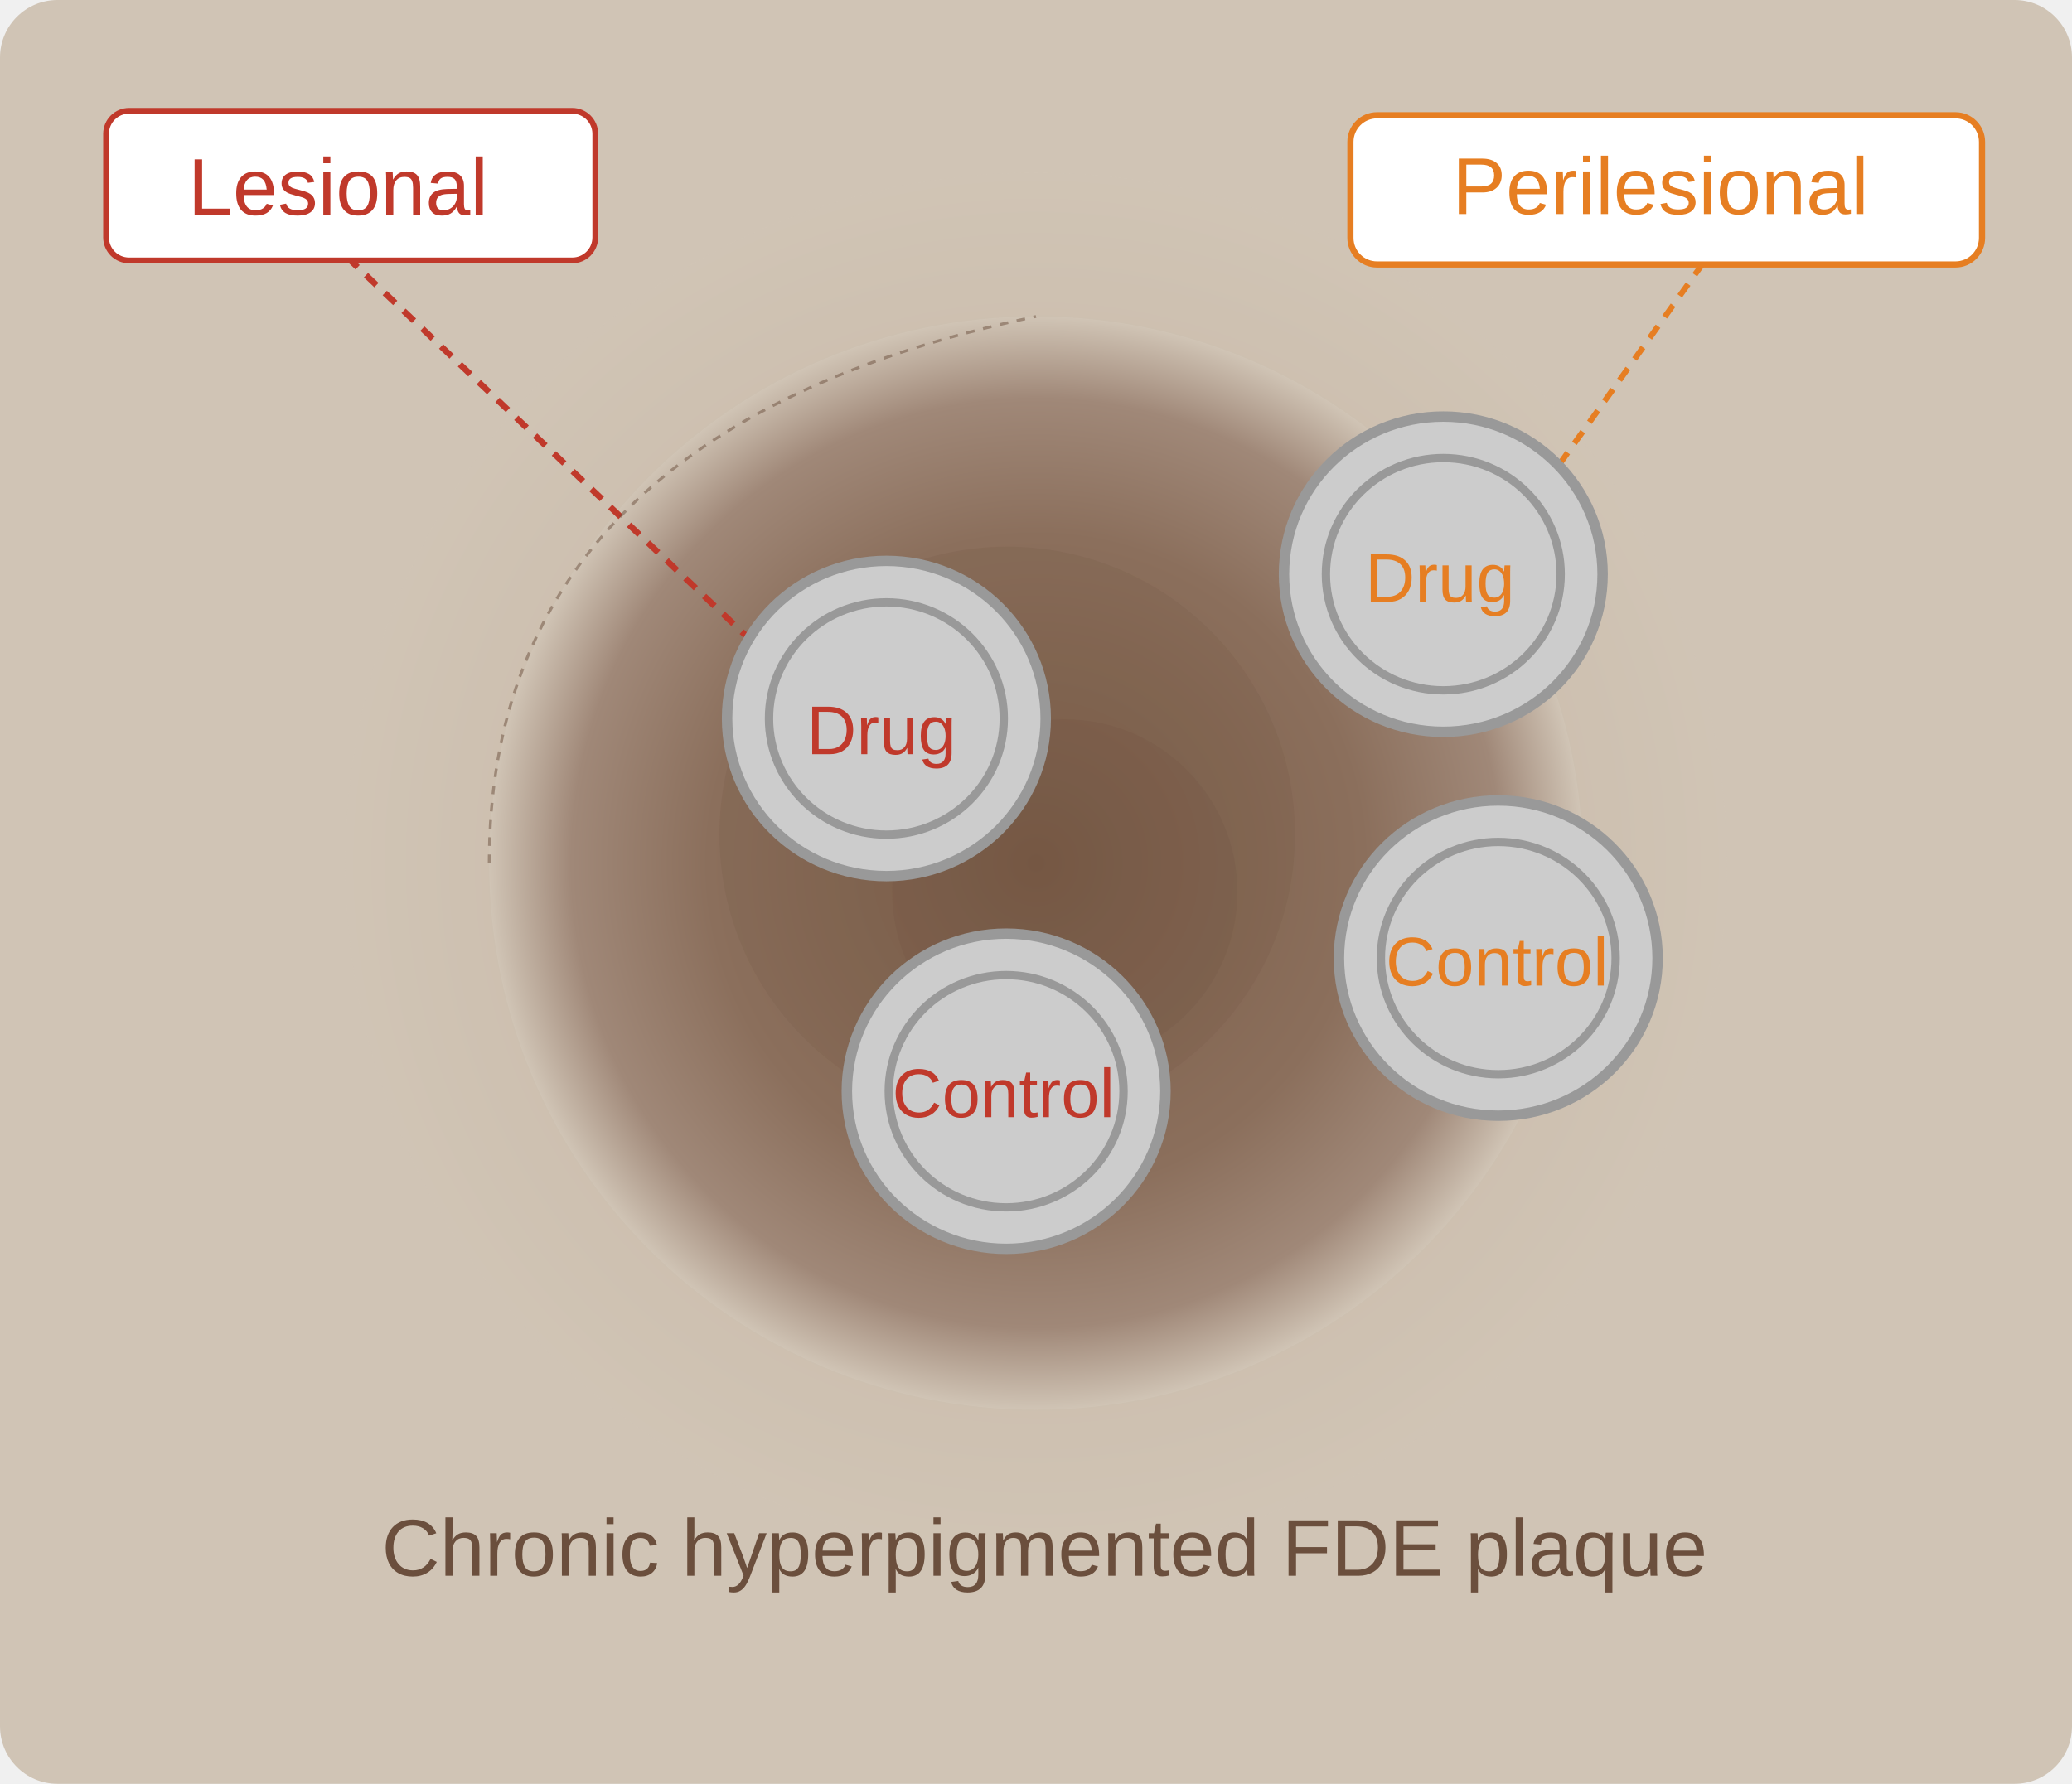
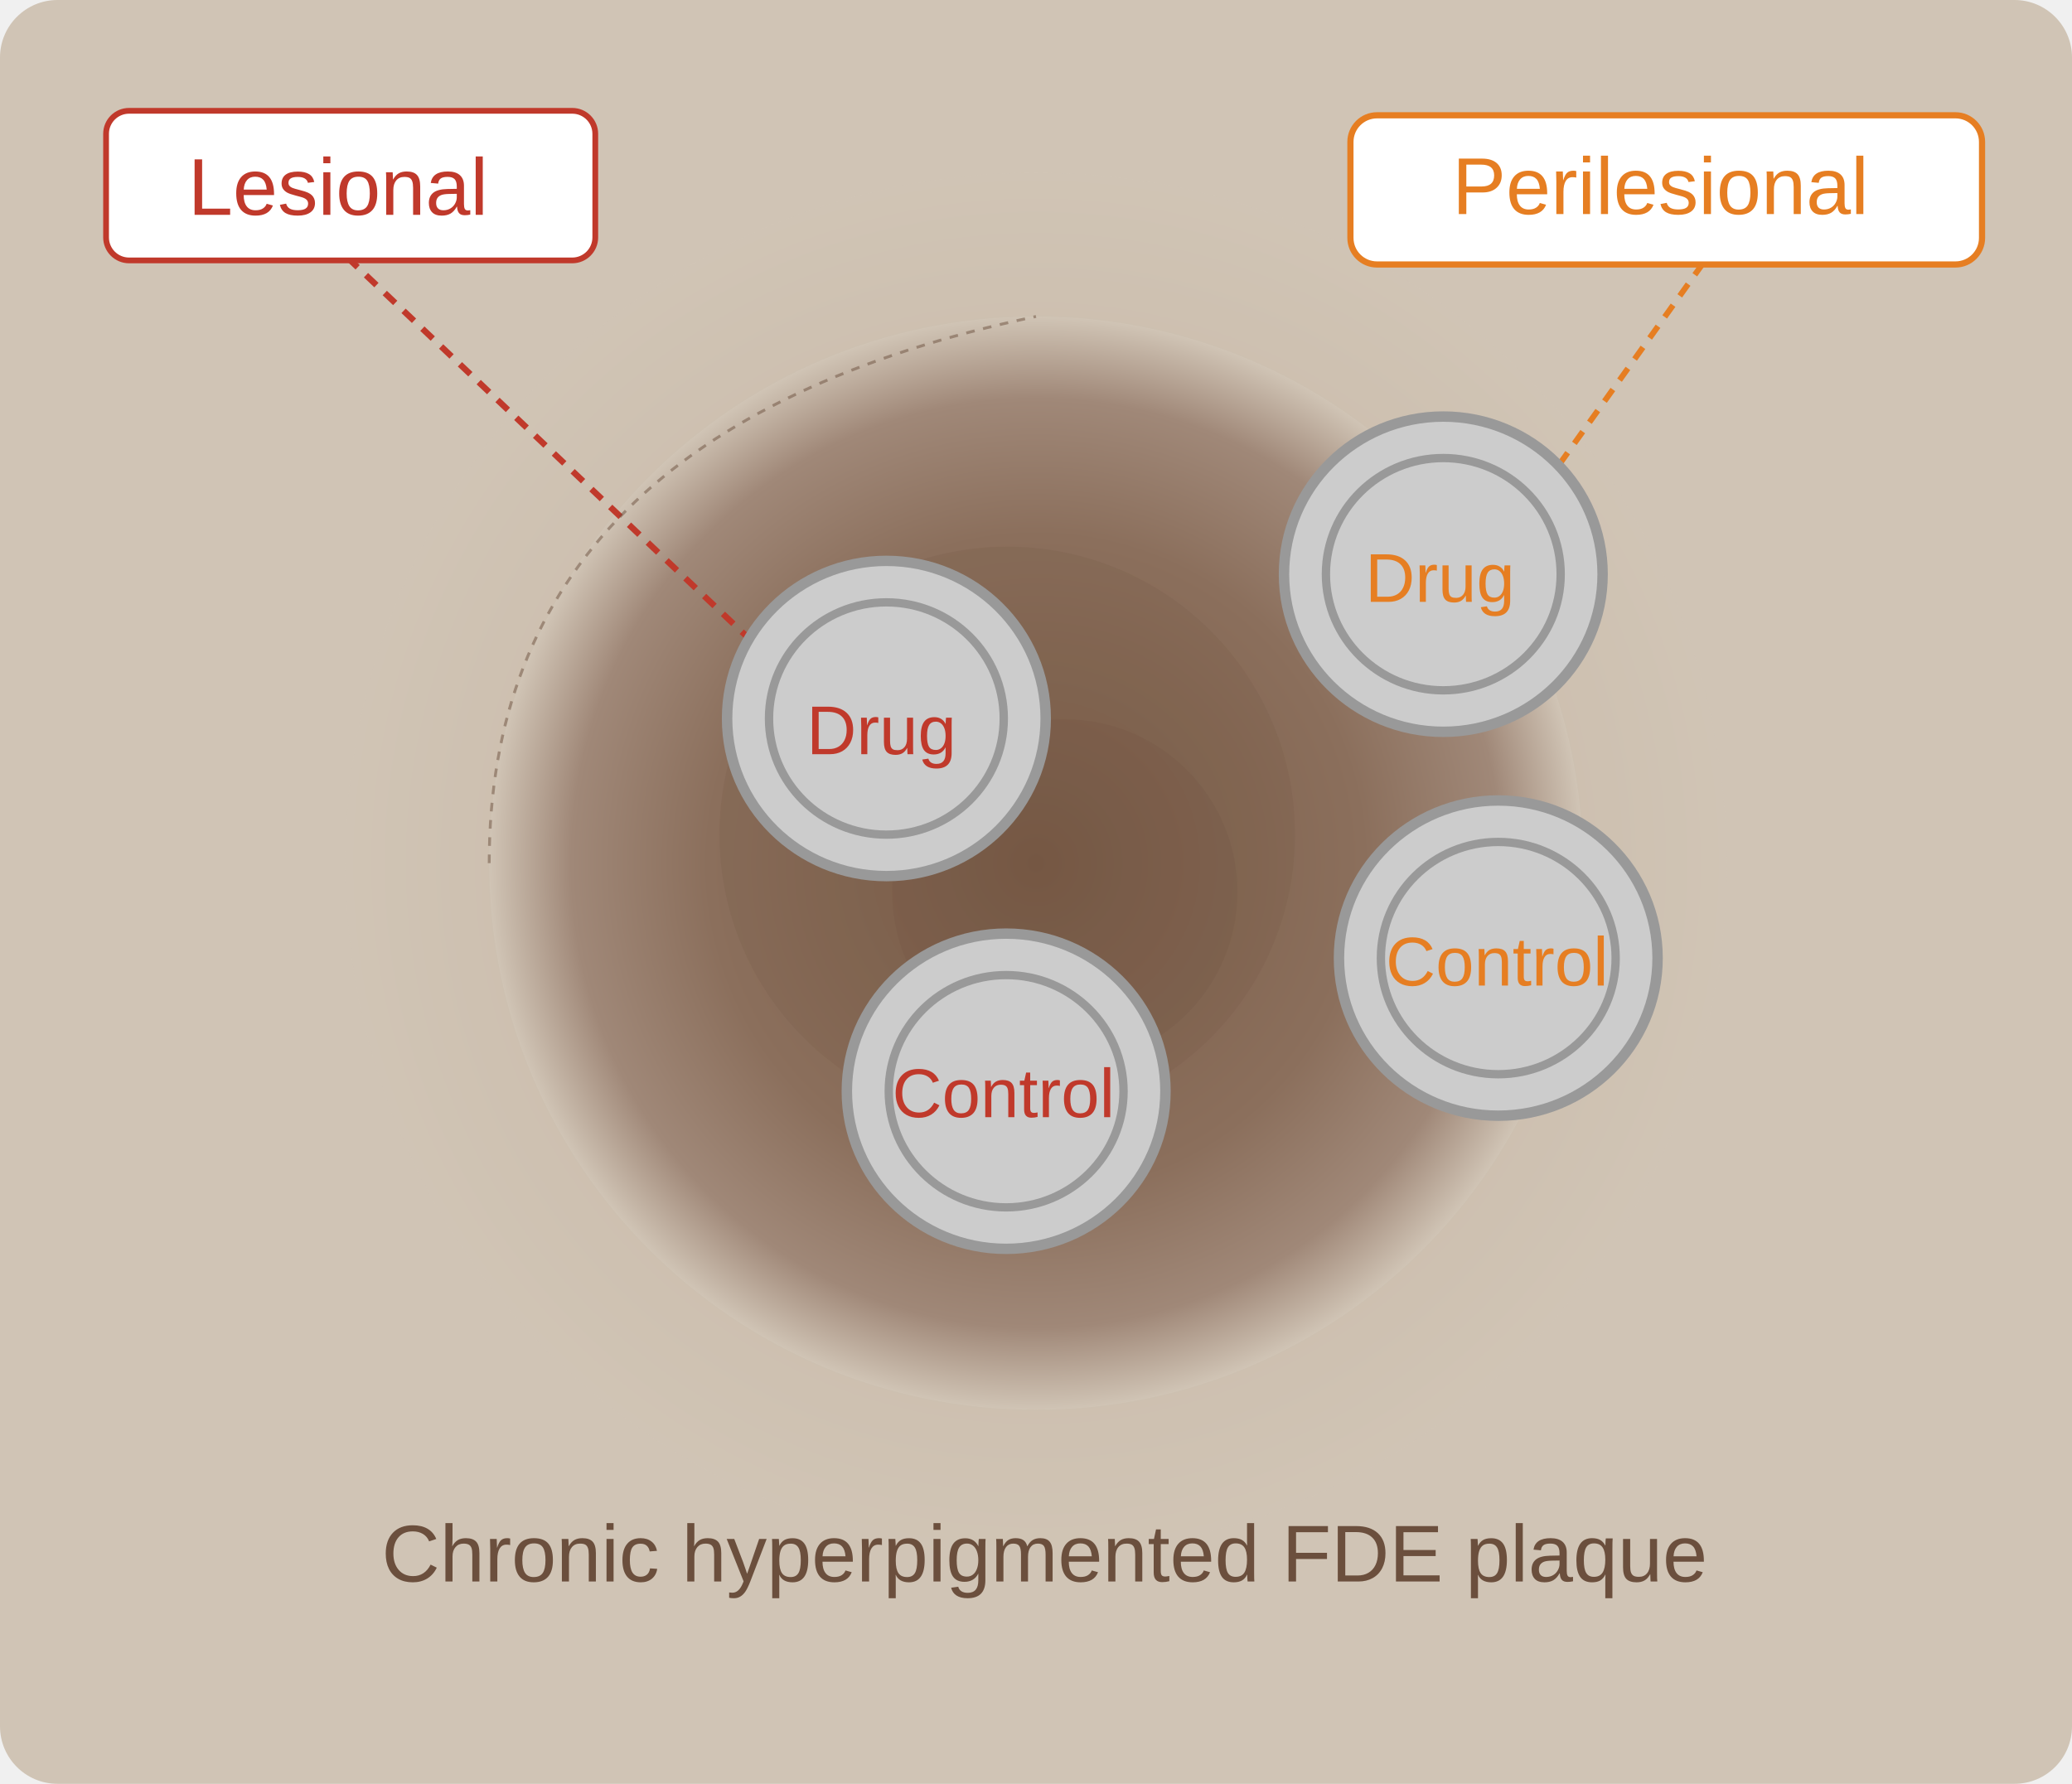
<svg xmlns="http://www.w3.org/2000/svg" version="1.1" viewBox="0 0 720 620" width="720" height="620" id="svg56">
  <defs id="defs12">
    <rect x="1269.288" y="566.07" width="127.736" height="40.338" id="rect1" />
    <style id="style1">
      .label-lg { font-family: Arial-BoldMT, Arial; font-weight: 700; font-size: 24px; fill: #212529; }
      .label-md { font-family: Arial-BoldMT, Arial; font-weight: 700; font-size: 22px; fill: #212529; }
      .label-sm { font-family: ArialMT, Arial; font-size: 20px; fill: #555; }
      .leader { fill: none; stroke: #bbb; stroke-width: 1.5; stroke-dasharray: 5 4; }
    </style>
    <symbol id="finn-dv" viewBox="0 0 66 130">
      <circle cx="33" cy="33" r="30" fill="#e0ddd5" stroke="#999999" stroke-width="2.5" id="circle1" />
      <circle cx="33" cy="33" r="22" fill="#d0c4b5" stroke="#a89888" stroke-width="2" id="circle2" />
      <circle cx="33" cy="33" r="8" fill="#c0392b" opacity="0.25" id="circle3" />
      <text x="33" y="38" text-anchor="middle" style="font-weight:700;font-size:13px;font-family:Arial-BoldMT, Arial;fill:#c0392b" id="text3">Drug</text>
      <circle cx="33" cy="97" r="30" fill="#e0ddd5" stroke="#999999" stroke-width="2.5" id="circle4" />
      <circle cx="33" cy="97" r="22" fill="#d0c4b5" stroke="#a89888" stroke-width="2" id="circle5" />
      <circle cx="33" cy="97" r="8" fill="#f5f0e8" opacity="0.5" id="circle6" />
      <text x="33" y="102" text-anchor="middle" style="font-weight:700;font-size:11px;font-family:Arial-BoldMT, Arial;fill:#8b7a6a" id="text6">Vehicle</text>
    </symbol>
    <radialGradient id="fde-lesion" cx="500" cy="380" r="190" fx="500" fy="380" gradientUnits="userSpaceOnUse" gradientTransform="translate(-140,-80)">
      <stop offset="0%" stop-color="#7a5c47" id="stop6" />
      <stop offset="60%" stop-color="#8b6f5c" id="stop7" />
      <stop offset="85%" stop-color="#a08878" id="stop8" />
      <stop offset="100%" stop-color="#d0c4b5" id="stop9" />
    </radialGradient>
    <radialGradient id="fde-peri" cx="500" cy="380" r="240" fx="500" fy="380" gradientUnits="userSpaceOnUse" gradientTransform="translate(-140,-80)">
      <stop offset="0%" stop-color="#b8a494" id="stop10" />
      <stop offset="70%" stop-color="#c8b8a8" id="stop11" />
      <stop offset="100%" stop-color="#d0c4b5" id="stop12" />
    </radialGradient>
  </defs>
  <g id="layer1" style="display:inline">
    <rect x="0" y="0" width="720" height="620" rx="20" fill="#d0c4b5" stroke="#a89888" stroke-width="2" id="rect12" style="stroke:none" />
    <circle cx="360" cy="300" r="240" fill="url(#fde-peri)" opacity="0.5" id="circle12" style="fill:url(#fde-peri)" />
    <circle cx="360" cy="300" r="190" fill="url(#fde-lesion)" id="circle13" style="fill:url(#fde-lesion)" />
    <circle cx="350" cy="290" r="100" fill="#6b4f3d" opacity="0.15" id="circle15" />
    <circle cx="370" cy="310" r="60" fill="#5a4030" opacity="0.1" id="circle16" />
    <line x1="287.477" y1="247.783" x2="107.606" y2="77.074" stroke="#c0392b" stroke-width="2.133" stroke-dasharray="5, 4" id="line20" />
    <rect x="36.855" y="38.514" width="170" height="52" rx="8" fill="#ffffff" stroke="#c0392b" stroke-width="2" id="rect20" />
    <text x="117.481" y="74.664" text-anchor="middle" style="font-style:normal;font-variant:normal;font-weight:normal;font-stretch:normal;font-size:28px;font-family:ArialMT, Arial;-inkscape-font-specification:'ArialMT, Arial, Normal';font-variant-ligatures:normal;font-variant-caps:normal;font-variant-numeric:normal;font-variant-east-asian:normal;fill:#c0392b" id="text21">Lesional</text>
-     <text x="362.971" y="547.685" text-anchor="middle" style="font-style:normal;font-variant:normal;font-weight:normal;font-stretch:normal;font-size:28px;font-family:ArialMT, Arial;-inkscape-font-specification:'ArialMT, Arial, Normal';font-variant-ligatures:normal;font-variant-caps:normal;font-variant-numeric:normal;font-variant-east-asian:normal;fill:#6b4f3d" id="text28">Chronic hyperpigmented FDE plaque</text>
+     <text x="362.971" y="549.685" text-anchor="middle" style="font-style:normal;font-variant:normal;font-weight:normal;font-stretch:normal;font-size:28px;font-family:ArialMT, Arial;-inkscape-font-specification:'ArialMT, Arial, Normal';font-variant-ligatures:normal;font-variant-caps:normal;font-variant-numeric:normal;font-variant-east-asian:normal;fill:#6b4f3d" id="text28">Chronic hyperpigmented FDE plaque</text>
    <path d="M 170,300 Q 170,150 360,110" fill="none" stroke="#6b4f3d" stroke-width="1" stroke-dasharray="3, 3" opacity="0.5" id="path28" />
    <g id="g2" transform="matrix(1.456765,0,0,1.441752,-1483.139,-625.7794)">
      <circle cx="1229.541" cy="607.25" r="38" fill="#e0ddd5" stroke="#999999" stroke-width="2.5" id="circle20-37-6" style="fill:#cccccc" />
      <circle cx="1229.541" cy="607.25" r="28" fill="#d0c4b5" stroke="#a89888" stroke-width="2" id="circle21-5" style="fill:#cccccc;stroke:#999999" />
    </g>
    <g id="g2-1" transform="matrix(1.456765,0,0,1.441752,-1441.525,-496.2282)">
      <circle cx="1229.541" cy="607.25" r="38" fill="#e0ddd5" stroke="#999999" stroke-width="2.5" id="circle20-37-6-5" style="fill:#cccccc" />
      <circle cx="1229.541" cy="607.25" r="28" fill="#d0c4b5" stroke="#a89888" stroke-width="2" id="circle21-5-3" style="fill:#cccccc;stroke:#999999" />
    </g>
    <text x="306.283" y="262.135" text-anchor="middle" style="font-style:normal;font-variant:normal;font-weight:normal;font-stretch:normal;font-size:24px;font-family:ArialMT, Arial;-inkscape-font-specification:'ArialMT, Arial, Normal';font-variant-ligatures:normal;font-variant-caps:normal;font-variant-numeric:normal;font-variant-east-asian:normal;fill:#c0392b" id="text18">Drug</text>
    <text x="348.699" y="388.295" text-anchor="middle" style="font-style:normal;font-variant:normal;font-weight:normal;font-stretch:normal;font-size:24px;font-family:ArialMT, Arial;-inkscape-font-specification:'ArialMT, Arial, Normal';font-variant-ligatures:normal;font-variant-caps:normal;font-variant-numeric:normal;font-variant-east-asian:normal;text-anchor:middle;fill:#c0392b" id="text18-4">Control</text>
  </g>
  <g id="layer2" style="display:inline">
    <line x1="500" y1="220" x2="600" y2="80" stroke="#e67e22" stroke-width="2" stroke-dasharray="5, 4" id="line25" />
    <rect x="469.26" y="40.073" width="219.479" height="51.853" rx="9.241" fill="#ffffff" stroke="#e67e22" stroke-width="2.147" id="rect25" />
    <text x="577" y="74.395" text-anchor="middle" style="font-style:normal;font-variant:normal;font-weight:normal;font-stretch:normal;font-size:28px;font-family:ArialMT, Arial;-inkscape-font-specification:'ArialMT, Arial, Normal';font-variant-ligatures:normal;font-variant-caps:normal;font-variant-numeric:normal;font-variant-east-asian:normal;fill:#e67e22" id="text26">Perilesional</text>
    <ellipse cx="501.533" cy="199.569" fill="#e0ddd5" stroke="#999999" stroke-width="3.623" id="circle20-37" style="fill:#cccccc" rx="55.357" ry="54.787" />
    <ellipse cx="501.533" cy="199.569" fill="#d0c4b5" stroke="#a89888" stroke-width="2.898" id="circle21" style="fill:#cccccc;stroke:#999999" rx="40.789" ry="40.369" />
    <ellipse cx="520.635" cy="333.003" fill="#e0ddd5" stroke="#999999" stroke-width="3.623" id="circle20-37-6-5-6" style="fill:#cccccc" rx="55.357" ry="54.787" />
    <ellipse cx="520.635" cy="333.003" fill="#d0c4b5" stroke="#a89888" stroke-width="2.898" id="circle21-5-3-5" style="fill:#cccccc;stroke:#999999" rx="40.789" ry="40.369" />
    <text x="520.213" y="342.546" text-anchor="middle" style="font-style:normal;font-variant:normal;font-weight:normal;font-stretch:normal;font-size:24px;font-family:ArialMT, Arial;-inkscape-font-specification:'ArialMT, Arial, Normal';font-variant-ligatures:normal;font-variant-caps:normal;font-variant-numeric:normal;font-variant-east-asian:normal;text-anchor:middle;fill:#e67e22;fill-opacity:1" id="text18-4-9">Control</text>
    <text x="500.372" y="209.19" text-anchor="middle" style="font-style:normal;font-variant:normal;font-weight:normal;font-stretch:normal;font-size:24px;font-family:ArialMT, Arial;-inkscape-font-specification:'ArialMT, Arial, Normal';font-variant-ligatures:normal;font-variant-caps:normal;font-variant-numeric:normal;font-variant-east-asian:normal;fill:#e67e22;fill-opacity:1" id="text18-9">Drug</text>
  </g>
</svg>
